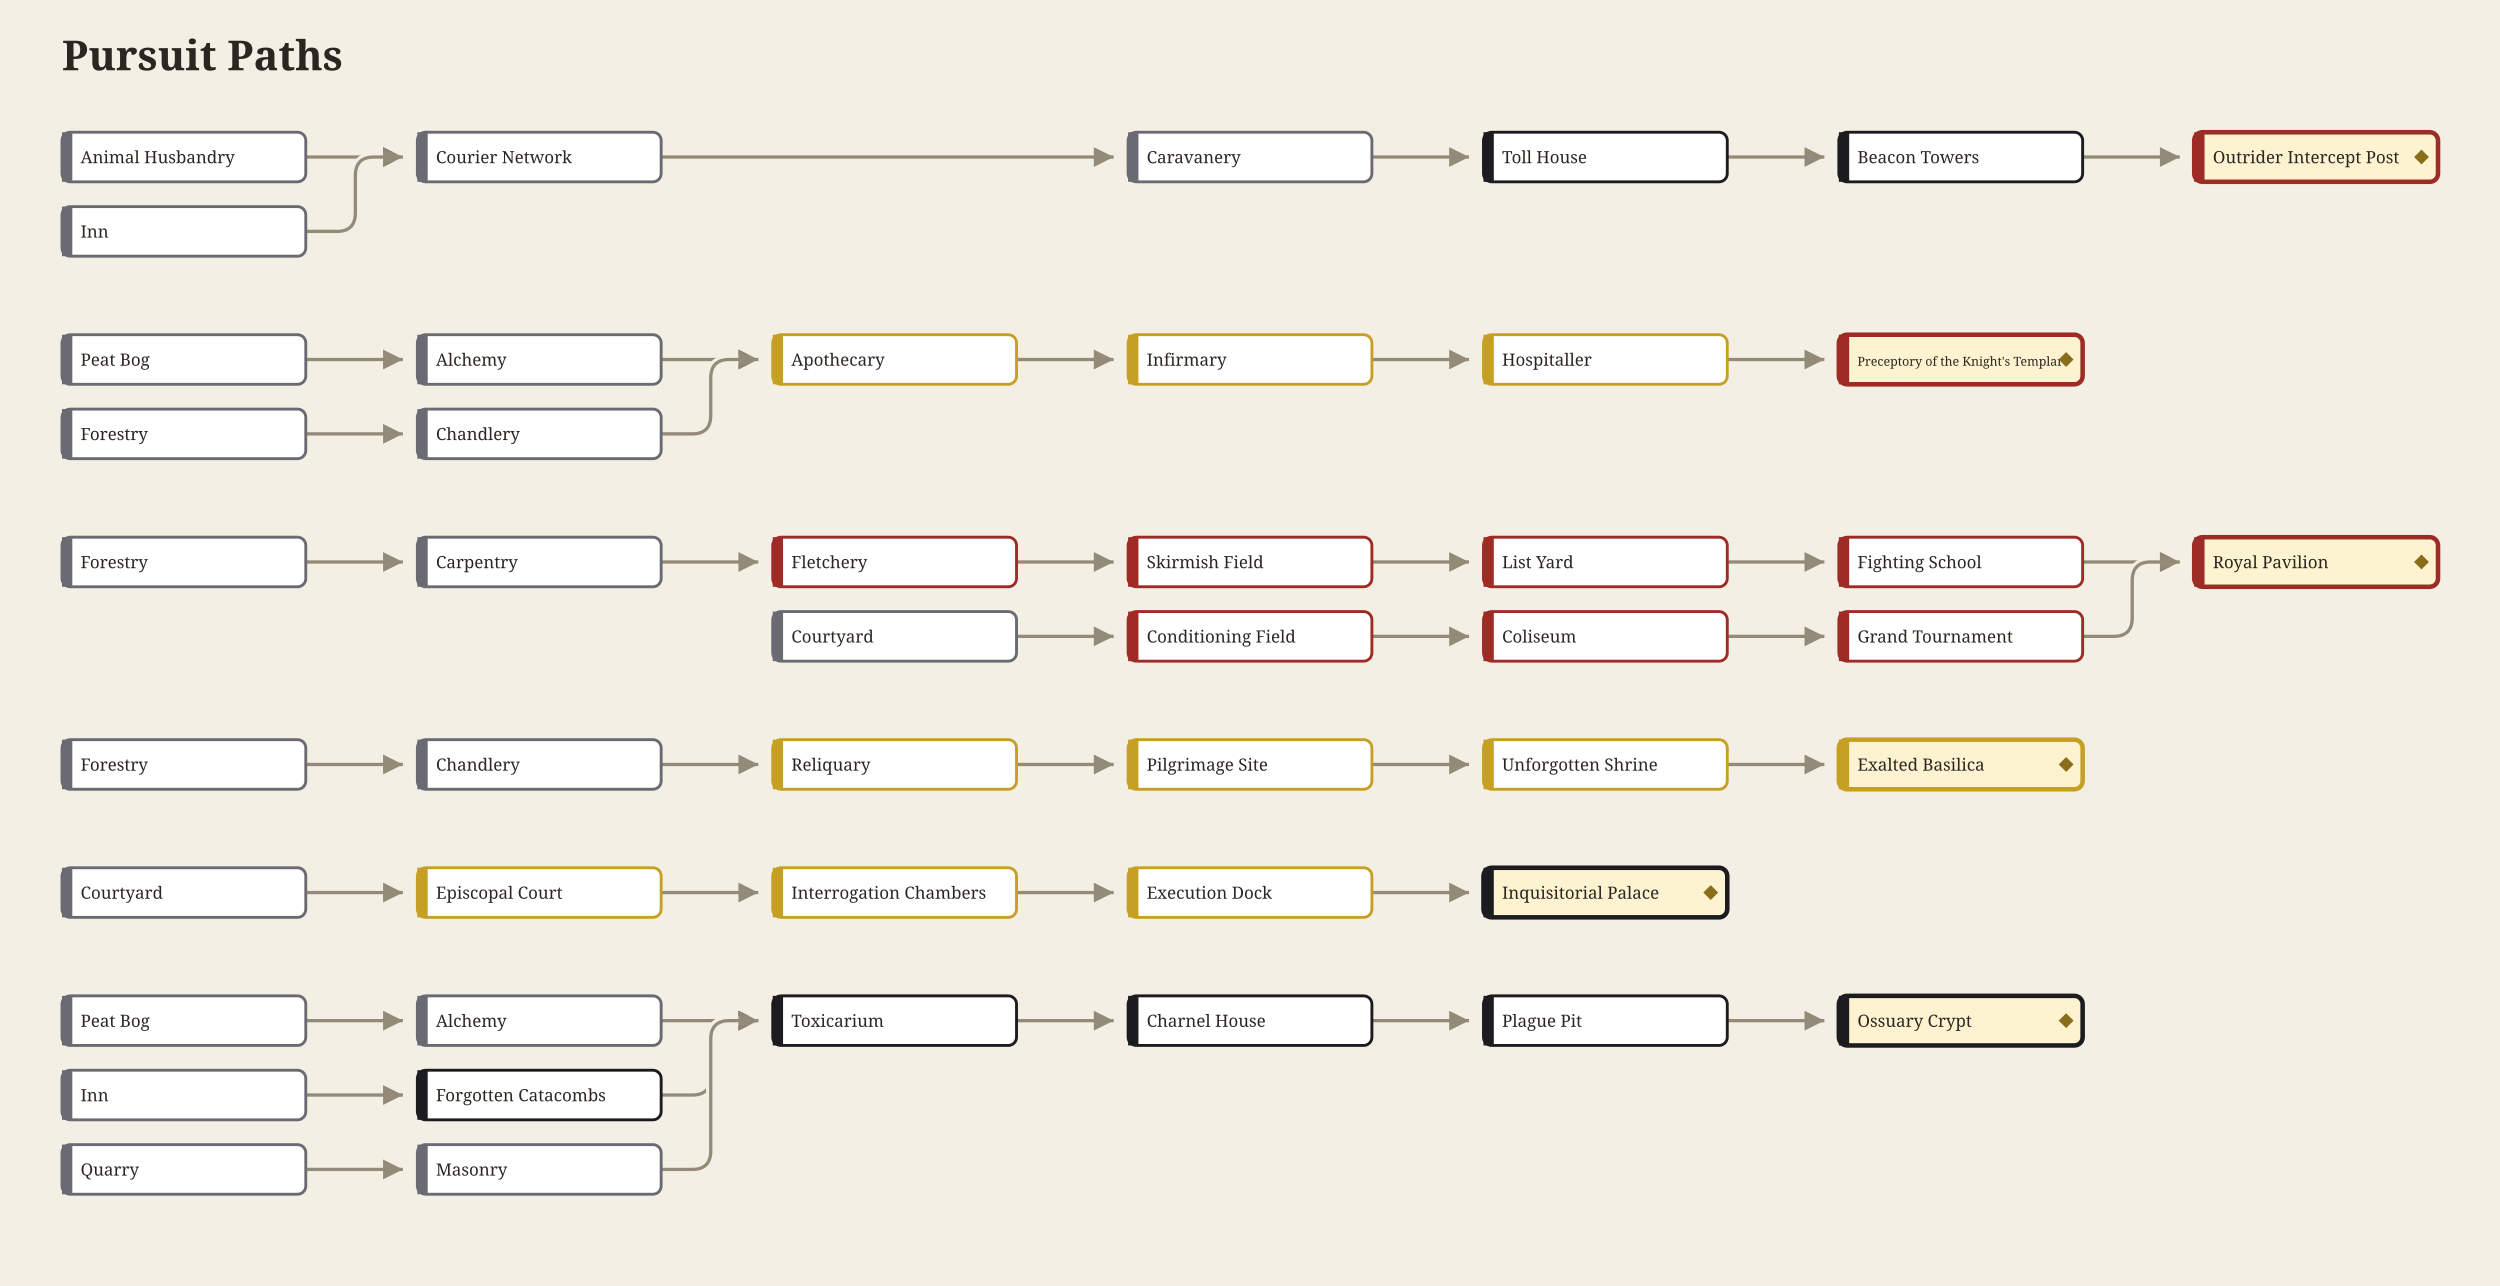
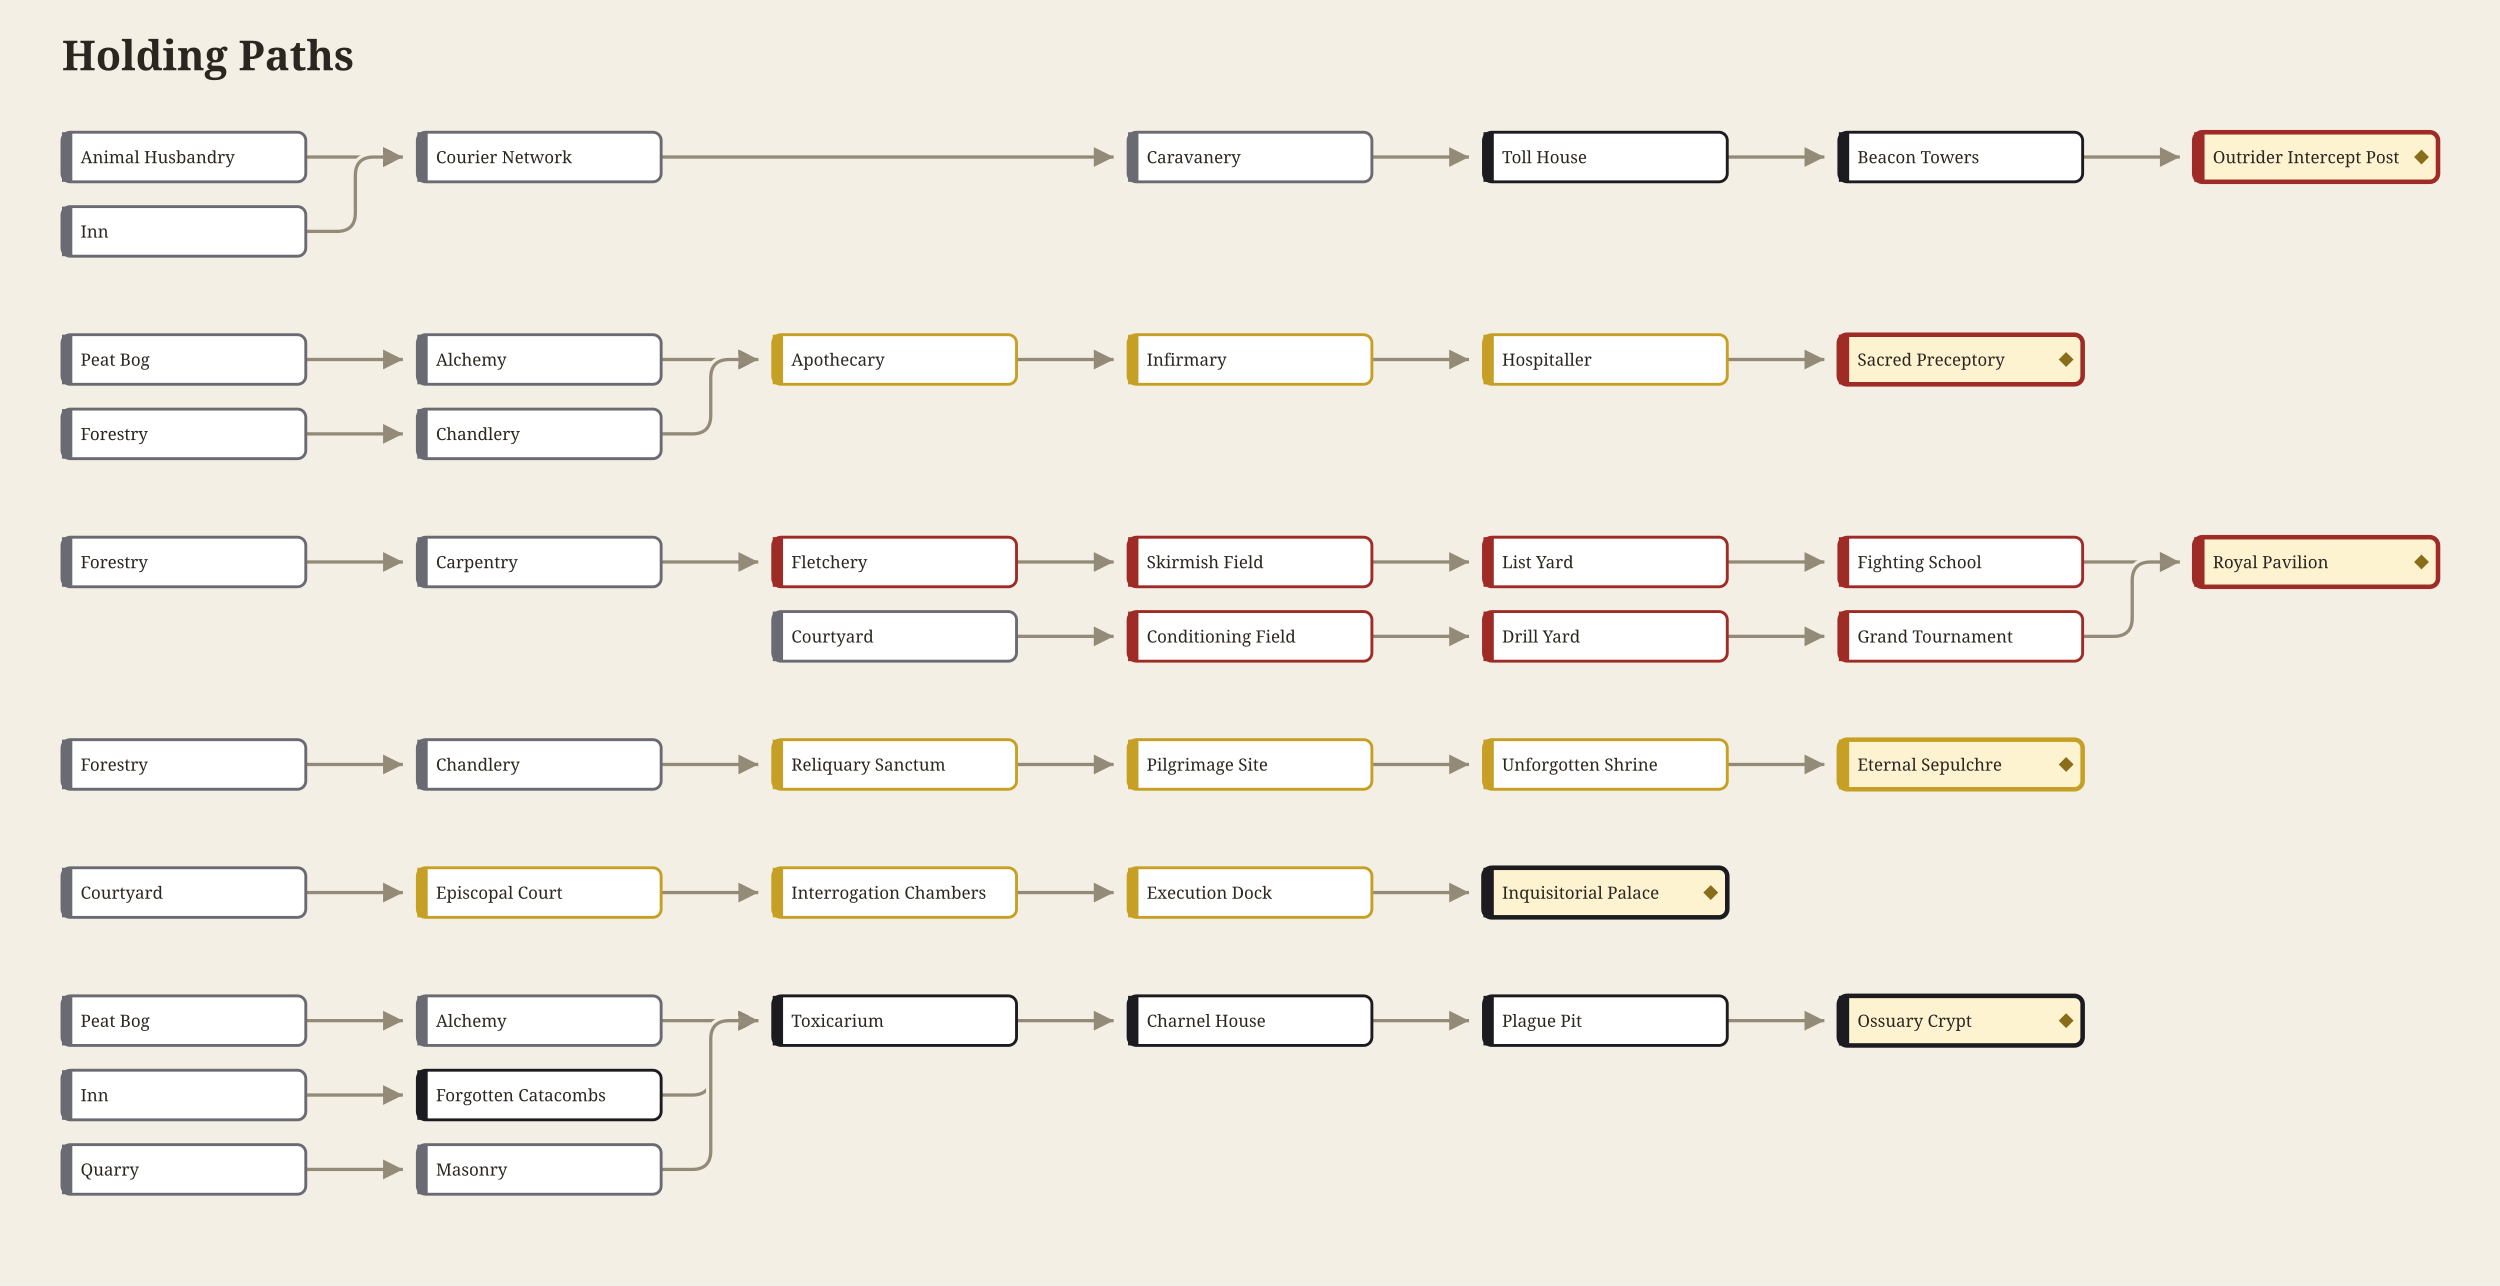
<svg xmlns="http://www.w3.org/2000/svg" width="1210" height="622" viewBox="0 0 1210 622" font-family="Georgia, serif">
  <rect width="1210" height="622" fill="#f4efe4" />
  <defs>
    <marker id="arw-2E5A8C" markerWidth="7" markerHeight="7" refX="6" refY="3" orient="auto">
      <path d="M0,0 L6,3 L0,6 Z" fill="#2E5A8C" />
    </marker>
    <marker id="arw-9E2B25" markerWidth="7" markerHeight="7" refX="6" refY="3" orient="auto">
      <path d="M0,0 L6,3 L0,6 Z" fill="#9E2B25" />
    </marker>
    <marker id="arw-1c9c8c" markerWidth="7" markerHeight="7" refX="6" refY="3" orient="auto">
      <path d="M0,0 L6,3 L0,6 Z" fill="#1c9c8c" />
    </marker>
    <marker id="arw-C6A024" markerWidth="7" markerHeight="7" refX="6" refY="3" orient="auto">
      <path d="M0,0 L6,3 L0,6 Z" fill="#C6A024" />
    </marker>
    <marker id="arw-6A3D8F" markerWidth="7" markerHeight="7" refX="6" refY="3" orient="auto">
      <path d="M0,0 L6,3 L0,6 Z" fill="#6A3D8F" />
    </marker>
    <marker id="arw-CC6A1A" markerWidth="7" markerHeight="7" refX="6" refY="3" orient="auto">
      <path d="M0,0 L6,3 L0,6 Z" fill="#CC6A1A" />
    </marker>
    <marker id="arw-3a7d3a" markerWidth="7" markerHeight="7" refX="6" refY="3" orient="auto">
      <path d="M0,0 L6,3 L0,6 Z" fill="#3a7d3a" />
    </marker>
    <marker id="arw-b5347a" markerWidth="7" markerHeight="7" refX="6" refY="3" orient="auto">
      <path d="M0,0 L6,3 L0,6 Z" fill="#b5347a" />
    </marker>
    <marker id="arw-2b6f9e" markerWidth="7" markerHeight="7" refX="6" refY="3" orient="auto">
      <path d="M0,0 L6,3 L0,6 Z" fill="#2b6f9e" />
    </marker>
    <marker id="arw-8a6d1a" markerWidth="7" markerHeight="7" refX="6" refY="3" orient="auto">
      <path d="M0,0 L6,3 L0,6 Z" fill="#8a6d1a" />
    </marker>
    <marker id="arw-5f5647" markerWidth="7" markerHeight="7" refX="6" refY="3" orient="auto">
      <path d="M0,0 L6,3 L0,6 Z" fill="#5f5647" />
    </marker>
    <marker id="arw-7a2ea0" markerWidth="7" markerHeight="7" refX="6" refY="3" orient="auto">
      <path d="M0,0 L6,3 L0,6 Z" fill="#7a2ea0" />
    </marker>
    <marker id="arw-0f8a7e" markerWidth="7" markerHeight="7" refX="6" refY="3" orient="auto">
      <path d="M0,0 L6,3 L0,6 Z" fill="#0f8a7e" />
    </marker>
    <marker id="arw-a83232" markerWidth="7" markerHeight="7" refX="6" refY="3" orient="auto">
      <path d="M0,0 L6,3 L0,6 Z" fill="#a83232" />
    </marker>
    <marker id="arw-8f8672" markerWidth="7" markerHeight="7" refX="6" refY="3" orient="auto">
      <path d="M0,0 L6,3 L0,6 Z" fill="#8f8672" />
    </marker>
  </defs>
-   <text x="30" y="34" font-size="20" font-weight="bold" fill="#2b2620">Pursuit Paths</text>
+   <text x="30" y="34" font-size="20" font-weight="bold" fill="#2b2620">Holding Paths</text>
  <path d="M148,76 L195,76" fill="none" stroke="#f4efe4" stroke-width="4.6" opacity="1" />
  <path d="M148,76 L195,76" fill="none" stroke="#8f8672" stroke-width="1.6" opacity="0.95" marker-end="url(#arw-8f8672)" />
  <path d="M148,112 L163,112 Q172,112 172,103 L172,85 Q172,76 181,76 L195,76" fill="none" stroke="#f4efe4" stroke-width="4.6" opacity="1" />
  <path d="M148,112 L163,112 Q172,112 172,103 L172,85 Q172,76 181,76 L195,76" fill="none" stroke="#8f8672" stroke-width="1.6" opacity="0.95" marker-end="url(#arw-8f8672)" />
  <path d="M320,76 L539,76" fill="none" stroke="#f4efe4" stroke-width="4.6" opacity="1" />
  <path d="M320,76 L539,76" fill="none" stroke="#8f8672" stroke-width="1.6" opacity="0.95" marker-end="url(#arw-8f8672)" />
  <path d="M664,76 L711,76" fill="none" stroke="#f4efe4" stroke-width="4.6" opacity="1" />
  <path d="M664,76 L711,76" fill="none" stroke="#8f8672" stroke-width="1.6" opacity="0.95" marker-end="url(#arw-8f8672)" />
  <path d="M836,76 L883,76" fill="none" stroke="#f4efe4" stroke-width="4.6" opacity="1" />
  <path d="M836,76 L883,76" fill="none" stroke="#8f8672" stroke-width="1.6" opacity="0.95" marker-end="url(#arw-8f8672)" />
  <path d="M1008,76 L1055,76" fill="none" stroke="#f4efe4" stroke-width="4.6" opacity="1" />
  <path d="M1008,76 L1055,76" fill="none" stroke="#8f8672" stroke-width="1.6" opacity="0.95" marker-end="url(#arw-8f8672)" />
  <rect x="30" y="64" width="118" height="24" rx="4" fill="#ffffff" stroke="#6a6a72" stroke-width="1.4" />
  <rect x="30" y="64" width="5" height="24" fill="#6a6a72" />
  <text x="39" y="79" font-size="8.2" fill="#2b2620">Animal Husbandry</text>
  <rect x="30" y="100" width="118" height="24" rx="4" fill="#ffffff" stroke="#6a6a72" stroke-width="1.4" />
  <rect x="30" y="100" width="5" height="24" fill="#6a6a72" />
  <text x="39" y="115" font-size="8.2" fill="#2b2620">Inn</text>
  <rect x="202" y="64" width="118" height="24" rx="4" fill="#ffffff" stroke="#6a6a72" stroke-width="1.4" />
  <rect x="202" y="64" width="5" height="24" fill="#6a6a72" />
  <text x="211" y="79" font-size="8.2" fill="#2b2620">Courier Network</text>
  <rect x="546" y="64" width="118" height="24" rx="4" fill="#ffffff" stroke="#6a6a72" stroke-width="1.4" />
  <rect x="546" y="64" width="5" height="24" fill="#6a6a72" />
  <text x="555" y="79" font-size="8.2" fill="#2b2620">Caravanery</text>
  <rect x="718" y="64" width="118" height="24" rx="4" fill="#ffffff" stroke="#1c1c20" stroke-width="1.4" />
  <rect x="718" y="64" width="5" height="24" fill="#1c1c20" />
  <text x="727" y="79" font-size="8.2" fill="#2b2620">Toll House</text>
  <rect x="890" y="64" width="118" height="24" rx="4" fill="#ffffff" stroke="#1c1c20" stroke-width="1.4" />
  <rect x="890" y="64" width="5" height="24" fill="#1c1c20" />
  <text x="899" y="79" font-size="8.2" fill="#2b2620">Beacon Towers</text>
  <rect x="1062" y="64" width="118" height="24" rx="4" fill="#fdf3d0" stroke="#9E2B25" stroke-width="2.2" />
  <rect x="1062" y="64" width="5" height="24" fill="#9E2B25" />
  <text x="1071" y="79" font-size="8.2" fill="#2b2620">Outrider Intercept Post</text>
  <polygon points="1172.0,72.4 1175.6,76.0 1172.0,79.6 1168.4,76.0" fill="#8a6d1a" />
  <path d="M148,174 L195,174" fill="none" stroke="#f4efe4" stroke-width="4.6" opacity="1" />
  <path d="M148,174 L195,174" fill="none" stroke="#8f8672" stroke-width="1.6" opacity="0.95" marker-end="url(#arw-8f8672)" />
  <path d="M148,210 L195,210" fill="none" stroke="#f4efe4" stroke-width="4.6" opacity="1" />
  <path d="M148,210 L195,210" fill="none" stroke="#8f8672" stroke-width="1.6" opacity="0.95" marker-end="url(#arw-8f8672)" />
  <path d="M320,174 L367,174" fill="none" stroke="#f4efe4" stroke-width="4.6" opacity="1" />
  <path d="M320,174 L367,174" fill="none" stroke="#8f8672" stroke-width="1.6" opacity="0.95" marker-end="url(#arw-8f8672)" />
  <path d="M320,210 L335,210 Q344,210 344,201 L344,183 Q344,174 353,174 L367,174" fill="none" stroke="#f4efe4" stroke-width="4.6" opacity="1" />
  <path d="M320,210 L335,210 Q344,210 344,201 L344,183 Q344,174 353,174 L367,174" fill="none" stroke="#8f8672" stroke-width="1.6" opacity="0.95" marker-end="url(#arw-8f8672)" />
  <path d="M492,174 L539,174" fill="none" stroke="#f4efe4" stroke-width="4.6" opacity="1" />
  <path d="M492,174 L539,174" fill="none" stroke="#8f8672" stroke-width="1.6" opacity="0.95" marker-end="url(#arw-8f8672)" />
  <path d="M664,174 L711,174" fill="none" stroke="#f4efe4" stroke-width="4.6" opacity="1" />
  <path d="M664,174 L711,174" fill="none" stroke="#8f8672" stroke-width="1.6" opacity="0.95" marker-end="url(#arw-8f8672)" />
  <path d="M836,174 L883,174" fill="none" stroke="#f4efe4" stroke-width="4.6" opacity="1" />
  <path d="M836,174 L883,174" fill="none" stroke="#8f8672" stroke-width="1.6" opacity="0.95" marker-end="url(#arw-8f8672)" />
  <rect x="30" y="162" width="118" height="24" rx="4" fill="#ffffff" stroke="#6a6a72" stroke-width="1.4" />
  <rect x="30" y="162" width="5" height="24" fill="#6a6a72" />
  <text x="39" y="177" font-size="8.2" fill="#2b2620">Peat Bog</text>
  <rect x="30" y="198" width="118" height="24" rx="4" fill="#ffffff" stroke="#6a6a72" stroke-width="1.4" />
  <rect x="30" y="198" width="5" height="24" fill="#6a6a72" />
  <text x="39" y="213" font-size="8.2" fill="#2b2620">Forestry</text>
  <rect x="202" y="162" width="118" height="24" rx="4" fill="#ffffff" stroke="#6a6a72" stroke-width="1.4" />
  <rect x="202" y="162" width="5" height="24" fill="#6a6a72" />
  <text x="211" y="177" font-size="8.2" fill="#2b2620">Alchemy</text>
  <rect x="202" y="198" width="118" height="24" rx="4" fill="#ffffff" stroke="#6a6a72" stroke-width="1.4" />
  <rect x="202" y="198" width="5" height="24" fill="#6a6a72" />
  <text x="211" y="213" font-size="8.2" fill="#2b2620">Chandlery</text>
  <rect x="374" y="162" width="118" height="24" rx="4" fill="#ffffff" stroke="#C6A024" stroke-width="1.4" />
  <rect x="374" y="162" width="5" height="24" fill="#C6A024" />
  <text x="383" y="177" font-size="8.2" fill="#2b2620">Apothecary</text>
  <rect x="546" y="162" width="118" height="24" rx="4" fill="#ffffff" stroke="#C6A024" stroke-width="1.4" />
  <rect x="546" y="162" width="5" height="24" fill="#C6A024" />
  <text x="555" y="177" font-size="8.2" fill="#2b2620">Infirmary</text>
  <rect x="718" y="162" width="118" height="24" rx="4" fill="#ffffff" stroke="#C6A024" stroke-width="1.4" />
  <rect x="718" y="162" width="5" height="24" fill="#C6A024" />
  <text x="727" y="177" font-size="8.2" fill="#2b2620">Hospitaller</text>
  <rect x="890" y="162" width="118" height="24" rx="4" fill="#fdf3d0" stroke="#9E2B25" stroke-width="2.2" />
  <rect x="890" y="162" width="5" height="24" fill="#9E2B25" />
-   <text x="899" y="177" font-size="6.0" fill="#2b2620">Preceptory of the Knight's Templar</text>
+   <text x="899" y="177" font-size="8.2" fill="#2b2620">Sacred Preceptory</text>
  <polygon points="1000.0,170.4 1003.6,174.0 1000.0,177.6 996.4,174.0" fill="#8a6d1a" />
  <path d="M148,272 L195,272" fill="none" stroke="#f4efe4" stroke-width="4.6" opacity="1" />
  <path d="M148,272 L195,272" fill="none" stroke="#8f8672" stroke-width="1.6" opacity="0.95" marker-end="url(#arw-8f8672)" />
  <path d="M320,272 L367,272" fill="none" stroke="#f4efe4" stroke-width="4.6" opacity="1" />
  <path d="M320,272 L367,272" fill="none" stroke="#8f8672" stroke-width="1.6" opacity="0.95" marker-end="url(#arw-8f8672)" />
  <path d="M492,272 L539,272" fill="none" stroke="#f4efe4" stroke-width="4.6" opacity="1" />
  <path d="M492,272 L539,272" fill="none" stroke="#8f8672" stroke-width="1.6" opacity="0.95" marker-end="url(#arw-8f8672)" />
  <path d="M492,308 L539,308" fill="none" stroke="#f4efe4" stroke-width="4.6" opacity="1" />
  <path d="M492,308 L539,308" fill="none" stroke="#8f8672" stroke-width="1.6" opacity="0.95" marker-end="url(#arw-8f8672)" />
  <path d="M664,272 L711,272" fill="none" stroke="#f4efe4" stroke-width="4.6" opacity="1" />
  <path d="M664,272 L711,272" fill="none" stroke="#8f8672" stroke-width="1.6" opacity="0.95" marker-end="url(#arw-8f8672)" />
  <path d="M664,308 L711,308" fill="none" stroke="#f4efe4" stroke-width="4.6" opacity="1" />
  <path d="M664,308 L711,308" fill="none" stroke="#8f8672" stroke-width="1.6" opacity="0.95" marker-end="url(#arw-8f8672)" />
  <path d="M836,272 L883,272" fill="none" stroke="#f4efe4" stroke-width="4.6" opacity="1" />
  <path d="M836,272 L883,272" fill="none" stroke="#8f8672" stroke-width="1.6" opacity="0.95" marker-end="url(#arw-8f8672)" />
  <path d="M836,308 L883,308" fill="none" stroke="#f4efe4" stroke-width="4.6" opacity="1" />
  <path d="M836,308 L883,308" fill="none" stroke="#8f8672" stroke-width="1.6" opacity="0.95" marker-end="url(#arw-8f8672)" />
  <path d="M1008,272 L1055,272" fill="none" stroke="#f4efe4" stroke-width="4.6" opacity="1" />
  <path d="M1008,272 L1055,272" fill="none" stroke="#8f8672" stroke-width="1.6" opacity="0.95" marker-end="url(#arw-8f8672)" />
  <path d="M1008,308 L1023,308 Q1032,308 1032,299 L1032,281 Q1032,272 1041,272 L1055,272" fill="none" stroke="#f4efe4" stroke-width="4.6" opacity="1" />
  <path d="M1008,308 L1023,308 Q1032,308 1032,299 L1032,281 Q1032,272 1041,272 L1055,272" fill="none" stroke="#8f8672" stroke-width="1.6" opacity="0.95" marker-end="url(#arw-8f8672)" />
  <rect x="30" y="260" width="118" height="24" rx="4" fill="#ffffff" stroke="#6a6a72" stroke-width="1.4" />
  <rect x="30" y="260" width="5" height="24" fill="#6a6a72" />
  <text x="39" y="275" font-size="8.2" fill="#2b2620">Forestry</text>
  <rect x="202" y="260" width="118" height="24" rx="4" fill="#ffffff" stroke="#6a6a72" stroke-width="1.4" />
  <rect x="202" y="260" width="5" height="24" fill="#6a6a72" />
  <text x="211" y="275" font-size="8.2" fill="#2b2620">Carpentry</text>
  <rect x="374" y="260" width="118" height="24" rx="4" fill="#ffffff" stroke="#9E2B25" stroke-width="1.4" />
  <rect x="374" y="260" width="5" height="24" fill="#9E2B25" />
  <text x="383" y="275" font-size="8.2" fill="#2b2620">Fletchery</text>
  <rect x="374" y="296" width="118" height="24" rx="4" fill="#ffffff" stroke="#6a6a72" stroke-width="1.4" />
  <rect x="374" y="296" width="5" height="24" fill="#6a6a72" />
  <text x="383" y="311" font-size="8.2" fill="#2b2620">Courtyard</text>
  <rect x="546" y="260" width="118" height="24" rx="4" fill="#ffffff" stroke="#9E2B25" stroke-width="1.4" />
  <rect x="546" y="260" width="5" height="24" fill="#9E2B25" />
  <text x="555" y="275" font-size="8.2" fill="#2b2620">Skirmish Field</text>
  <rect x="546" y="296" width="118" height="24" rx="4" fill="#ffffff" stroke="#9E2B25" stroke-width="1.4" />
  <rect x="546" y="296" width="5" height="24" fill="#9E2B25" />
  <text x="555" y="311" font-size="8.2" fill="#2b2620">Conditioning Field</text>
  <rect x="718" y="260" width="118" height="24" rx="4" fill="#ffffff" stroke="#9E2B25" stroke-width="1.4" />
  <rect x="718" y="260" width="5" height="24" fill="#9E2B25" />
  <text x="727" y="275" font-size="8.2" fill="#2b2620">List Yard</text>
  <rect x="718" y="296" width="118" height="24" rx="4" fill="#ffffff" stroke="#9E2B25" stroke-width="1.4" />
  <rect x="718" y="296" width="5" height="24" fill="#9E2B25" />
-   <text x="727" y="311" font-size="8.2" fill="#2b2620">Coliseum</text>
+   <text x="727" y="311" font-size="8.2" fill="#2b2620">Drill Yard</text>
  <rect x="890" y="260" width="118" height="24" rx="4" fill="#ffffff" stroke="#9E2B25" stroke-width="1.4" />
  <rect x="890" y="260" width="5" height="24" fill="#9E2B25" />
  <text x="899" y="275" font-size="8.2" fill="#2b2620">Fighting School</text>
  <rect x="890" y="296" width="118" height="24" rx="4" fill="#ffffff" stroke="#9E2B25" stroke-width="1.4" />
  <rect x="890" y="296" width="5" height="24" fill="#9E2B25" />
  <text x="899" y="311" font-size="8.2" fill="#2b2620">Grand Tournament</text>
  <rect x="1062" y="260" width="118" height="24" rx="4" fill="#fdf3d0" stroke="#9E2B25" stroke-width="2.2" />
  <rect x="1062" y="260" width="5" height="24" fill="#9E2B25" />
  <text x="1071" y="275" font-size="8.2" fill="#2b2620">Royal Pavilion</text>
  <polygon points="1172.0,268.4 1175.6,272.0 1172.0,275.6 1168.4,272.0" fill="#8a6d1a" />
  <path d="M148,370 L195,370" fill="none" stroke="#f4efe4" stroke-width="4.6" opacity="1" />
  <path d="M148,370 L195,370" fill="none" stroke="#8f8672" stroke-width="1.6" opacity="0.95" marker-end="url(#arw-8f8672)" />
  <path d="M320,370 L367,370" fill="none" stroke="#f4efe4" stroke-width="4.6" opacity="1" />
  <path d="M320,370 L367,370" fill="none" stroke="#8f8672" stroke-width="1.6" opacity="0.95" marker-end="url(#arw-8f8672)" />
  <path d="M492,370 L539,370" fill="none" stroke="#f4efe4" stroke-width="4.6" opacity="1" />
  <path d="M492,370 L539,370" fill="none" stroke="#8f8672" stroke-width="1.6" opacity="0.95" marker-end="url(#arw-8f8672)" />
  <path d="M664,370 L711,370" fill="none" stroke="#f4efe4" stroke-width="4.6" opacity="1" />
  <path d="M664,370 L711,370" fill="none" stroke="#8f8672" stroke-width="1.6" opacity="0.95" marker-end="url(#arw-8f8672)" />
  <path d="M836,370 L883,370" fill="none" stroke="#f4efe4" stroke-width="4.6" opacity="1" />
  <path d="M836,370 L883,370" fill="none" stroke="#8f8672" stroke-width="1.6" opacity="0.95" marker-end="url(#arw-8f8672)" />
  <rect x="30" y="358" width="118" height="24" rx="4" fill="#ffffff" stroke="#6a6a72" stroke-width="1.4" />
  <rect x="30" y="358" width="5" height="24" fill="#6a6a72" />
  <text x="39" y="373" font-size="8.2" fill="#2b2620">Forestry</text>
  <rect x="202" y="358" width="118" height="24" rx="4" fill="#ffffff" stroke="#6a6a72" stroke-width="1.4" />
  <rect x="202" y="358" width="5" height="24" fill="#6a6a72" />
  <text x="211" y="373" font-size="8.2" fill="#2b2620">Chandlery</text>
  <rect x="374" y="358" width="118" height="24" rx="4" fill="#ffffff" stroke="#C6A024" stroke-width="1.4" />
  <rect x="374" y="358" width="5" height="24" fill="#C6A024" />
-   <text x="383" y="373" font-size="8.2" fill="#2b2620">Reliquary</text>
+   <text x="383" y="373" font-size="8.2" fill="#2b2620">Reliquary Sanctum</text>
  <rect x="546" y="358" width="118" height="24" rx="4" fill="#ffffff" stroke="#C6A024" stroke-width="1.4" />
  <rect x="546" y="358" width="5" height="24" fill="#C6A024" />
  <text x="555" y="373" font-size="8.2" fill="#2b2620">Pilgrimage Site</text>
  <rect x="718" y="358" width="118" height="24" rx="4" fill="#ffffff" stroke="#C6A024" stroke-width="1.4" />
  <rect x="718" y="358" width="5" height="24" fill="#C6A024" />
  <text x="727" y="373" font-size="8.2" fill="#2b2620">Unforgotten Shrine</text>
  <rect x="890" y="358" width="118" height="24" rx="4" fill="#fdf3d0" stroke="#C6A024" stroke-width="2.2" />
  <rect x="890" y="358" width="5" height="24" fill="#C6A024" />
-   <text x="899" y="373" font-size="8.2" fill="#2b2620">Exalted Basilica</text>
+   <text x="899" y="373" font-size="8.2" fill="#2b2620">Eternal Sepulchre</text>
  <polygon points="1000.0,366.4 1003.6,370.0 1000.0,373.6 996.4,370.0" fill="#8a6d1a" />
  <path d="M148,432 L195,432" fill="none" stroke="#f4efe4" stroke-width="4.6" opacity="1" />
  <path d="M148,432 L195,432" fill="none" stroke="#8f8672" stroke-width="1.6" opacity="0.95" marker-end="url(#arw-8f8672)" />
  <path d="M320,432 L367,432" fill="none" stroke="#f4efe4" stroke-width="4.6" opacity="1" />
  <path d="M320,432 L367,432" fill="none" stroke="#8f8672" stroke-width="1.6" opacity="0.95" marker-end="url(#arw-8f8672)" />
  <path d="M492,432 L539,432" fill="none" stroke="#f4efe4" stroke-width="4.6" opacity="1" />
  <path d="M492,432 L539,432" fill="none" stroke="#8f8672" stroke-width="1.6" opacity="0.95" marker-end="url(#arw-8f8672)" />
  <path d="M664,432 L711,432" fill="none" stroke="#f4efe4" stroke-width="4.6" opacity="1" />
  <path d="M664,432 L711,432" fill="none" stroke="#8f8672" stroke-width="1.6" opacity="0.95" marker-end="url(#arw-8f8672)" />
  <rect x="30" y="420" width="118" height="24" rx="4" fill="#ffffff" stroke="#6a6a72" stroke-width="1.4" />
  <rect x="30" y="420" width="5" height="24" fill="#6a6a72" />
  <text x="39" y="435" font-size="8.2" fill="#2b2620">Courtyard</text>
  <rect x="202" y="420" width="118" height="24" rx="4" fill="#ffffff" stroke="#C6A024" stroke-width="1.4" />
  <rect x="202" y="420" width="5" height="24" fill="#C6A024" />
  <text x="211" y="435" font-size="8.2" fill="#2b2620">Episcopal Court</text>
  <rect x="374" y="420" width="118" height="24" rx="4" fill="#ffffff" stroke="#C6A024" stroke-width="1.4" />
  <rect x="374" y="420" width="5" height="24" fill="#C6A024" />
  <text x="383" y="435" font-size="8.2" fill="#2b2620">Interrogation Chambers</text>
  <rect x="546" y="420" width="118" height="24" rx="4" fill="#ffffff" stroke="#C6A024" stroke-width="1.4" />
  <rect x="546" y="420" width="5" height="24" fill="#C6A024" />
  <text x="555" y="435" font-size="8.2" fill="#2b2620">Execution Dock</text>
  <rect x="718" y="420" width="118" height="24" rx="4" fill="#fdf3d0" stroke="#1c1c20" stroke-width="2.2" />
  <rect x="718" y="420" width="5" height="24" fill="#1c1c20" />
  <text x="727" y="435" font-size="8.2" fill="#2b2620">Inquisitorial Palace</text>
  <polygon points="828.0,428.4 831.6,432.0 828.0,435.6 824.4,432.0" fill="#8a6d1a" />
  <path d="M148,494 L195,494" fill="none" stroke="#f4efe4" stroke-width="4.6" opacity="1" />
  <path d="M148,494 L195,494" fill="none" stroke="#8f8672" stroke-width="1.6" opacity="0.95" marker-end="url(#arw-8f8672)" />
  <path d="M148,530 L195,530" fill="none" stroke="#f4efe4" stroke-width="4.6" opacity="1" />
  <path d="M148,530 L195,530" fill="none" stroke="#8f8672" stroke-width="1.6" opacity="0.95" marker-end="url(#arw-8f8672)" />
  <path d="M148,566 L195,566" fill="none" stroke="#f4efe4" stroke-width="4.6" opacity="1" />
  <path d="M148,566 L195,566" fill="none" stroke="#8f8672" stroke-width="1.6" opacity="0.95" marker-end="url(#arw-8f8672)" />
  <path d="M320,494 L367,494" fill="none" stroke="#f4efe4" stroke-width="4.6" opacity="1" />
  <path d="M320,494 L367,494" fill="none" stroke="#8f8672" stroke-width="1.6" opacity="0.95" marker-end="url(#arw-8f8672)" />
  <path d="M320,530 L335,530 Q344,530 344,521 L344,503 Q344,494 353,494 L367,494" fill="none" stroke="#f4efe4" stroke-width="4.6" opacity="1" />
  <path d="M320,530 L335,530 Q344,530 344,521 L344,503 Q344,494 353,494 L367,494" fill="none" stroke="#8f8672" stroke-width="1.6" opacity="0.95" marker-end="url(#arw-8f8672)" />
  <path d="M320,566 L335,566 Q344,566 344,557 L344,503 Q344,494 353,494 L367,494" fill="none" stroke="#f4efe4" stroke-width="4.6" opacity="1" />
  <path d="M320,566 L335,566 Q344,566 344,557 L344,503 Q344,494 353,494 L367,494" fill="none" stroke="#8f8672" stroke-width="1.6" opacity="0.95" marker-end="url(#arw-8f8672)" />
  <path d="M492,494 L539,494" fill="none" stroke="#f4efe4" stroke-width="4.6" opacity="1" />
  <path d="M492,494 L539,494" fill="none" stroke="#8f8672" stroke-width="1.6" opacity="0.95" marker-end="url(#arw-8f8672)" />
  <path d="M664,494 L711,494" fill="none" stroke="#f4efe4" stroke-width="4.6" opacity="1" />
  <path d="M664,494 L711,494" fill="none" stroke="#8f8672" stroke-width="1.6" opacity="0.95" marker-end="url(#arw-8f8672)" />
  <path d="M836,494 L883,494" fill="none" stroke="#f4efe4" stroke-width="4.6" opacity="1" />
  <path d="M836,494 L883,494" fill="none" stroke="#8f8672" stroke-width="1.6" opacity="0.95" marker-end="url(#arw-8f8672)" />
  <rect x="30" y="482" width="118" height="24" rx="4" fill="#ffffff" stroke="#6a6a72" stroke-width="1.4" />
  <rect x="30" y="482" width="5" height="24" fill="#6a6a72" />
  <text x="39" y="497" font-size="8.2" fill="#2b2620">Peat Bog</text>
  <rect x="30" y="518" width="118" height="24" rx="4" fill="#ffffff" stroke="#6a6a72" stroke-width="1.4" />
  <rect x="30" y="518" width="5" height="24" fill="#6a6a72" />
  <text x="39" y="533" font-size="8.2" fill="#2b2620">Inn</text>
  <rect x="30" y="554" width="118" height="24" rx="4" fill="#ffffff" stroke="#6a6a72" stroke-width="1.4" />
  <rect x="30" y="554" width="5" height="24" fill="#6a6a72" />
  <text x="39" y="569" font-size="8.2" fill="#2b2620">Quarry</text>
  <rect x="202" y="482" width="118" height="24" rx="4" fill="#ffffff" stroke="#6a6a72" stroke-width="1.4" />
  <rect x="202" y="482" width="5" height="24" fill="#6a6a72" />
  <text x="211" y="497" font-size="8.2" fill="#2b2620">Alchemy</text>
  <rect x="202" y="518" width="118" height="24" rx="4" fill="#ffffff" stroke="#1c1c20" stroke-width="1.4" />
  <rect x="202" y="518" width="5" height="24" fill="#1c1c20" />
  <text x="211" y="533" font-size="8.2" fill="#2b2620">Forgotten Catacombs</text>
  <rect x="202" y="554" width="118" height="24" rx="4" fill="#ffffff" stroke="#6a6a72" stroke-width="1.4" />
  <rect x="202" y="554" width="5" height="24" fill="#6a6a72" />
  <text x="211" y="569" font-size="8.2" fill="#2b2620">Masonry</text>
  <rect x="374" y="482" width="118" height="24" rx="4" fill="#ffffff" stroke="#1c1c20" stroke-width="1.4" />
  <rect x="374" y="482" width="5" height="24" fill="#1c1c20" />
  <text x="383" y="497" font-size="8.2" fill="#2b2620">Toxicarium</text>
  <rect x="546" y="482" width="118" height="24" rx="4" fill="#ffffff" stroke="#1c1c20" stroke-width="1.4" />
  <rect x="546" y="482" width="5" height="24" fill="#1c1c20" />
  <text x="555" y="497" font-size="8.2" fill="#2b2620">Charnel House</text>
  <rect x="718" y="482" width="118" height="24" rx="4" fill="#ffffff" stroke="#1c1c20" stroke-width="1.4" />
  <rect x="718" y="482" width="5" height="24" fill="#1c1c20" />
  <text x="727" y="497" font-size="8.2" fill="#2b2620">Plague Pit</text>
  <rect x="890" y="482" width="118" height="24" rx="4" fill="#fdf3d0" stroke="#1c1c20" stroke-width="2.2" />
  <rect x="890" y="482" width="5" height="24" fill="#1c1c20" />
  <text x="899" y="497" font-size="8.2" fill="#2b2620">Ossuary Crypt</text>
  <polygon points="1000.0,490.4 1003.6,494.0 1000.0,497.6 996.4,494.0" fill="#8a6d1a" />
</svg>
